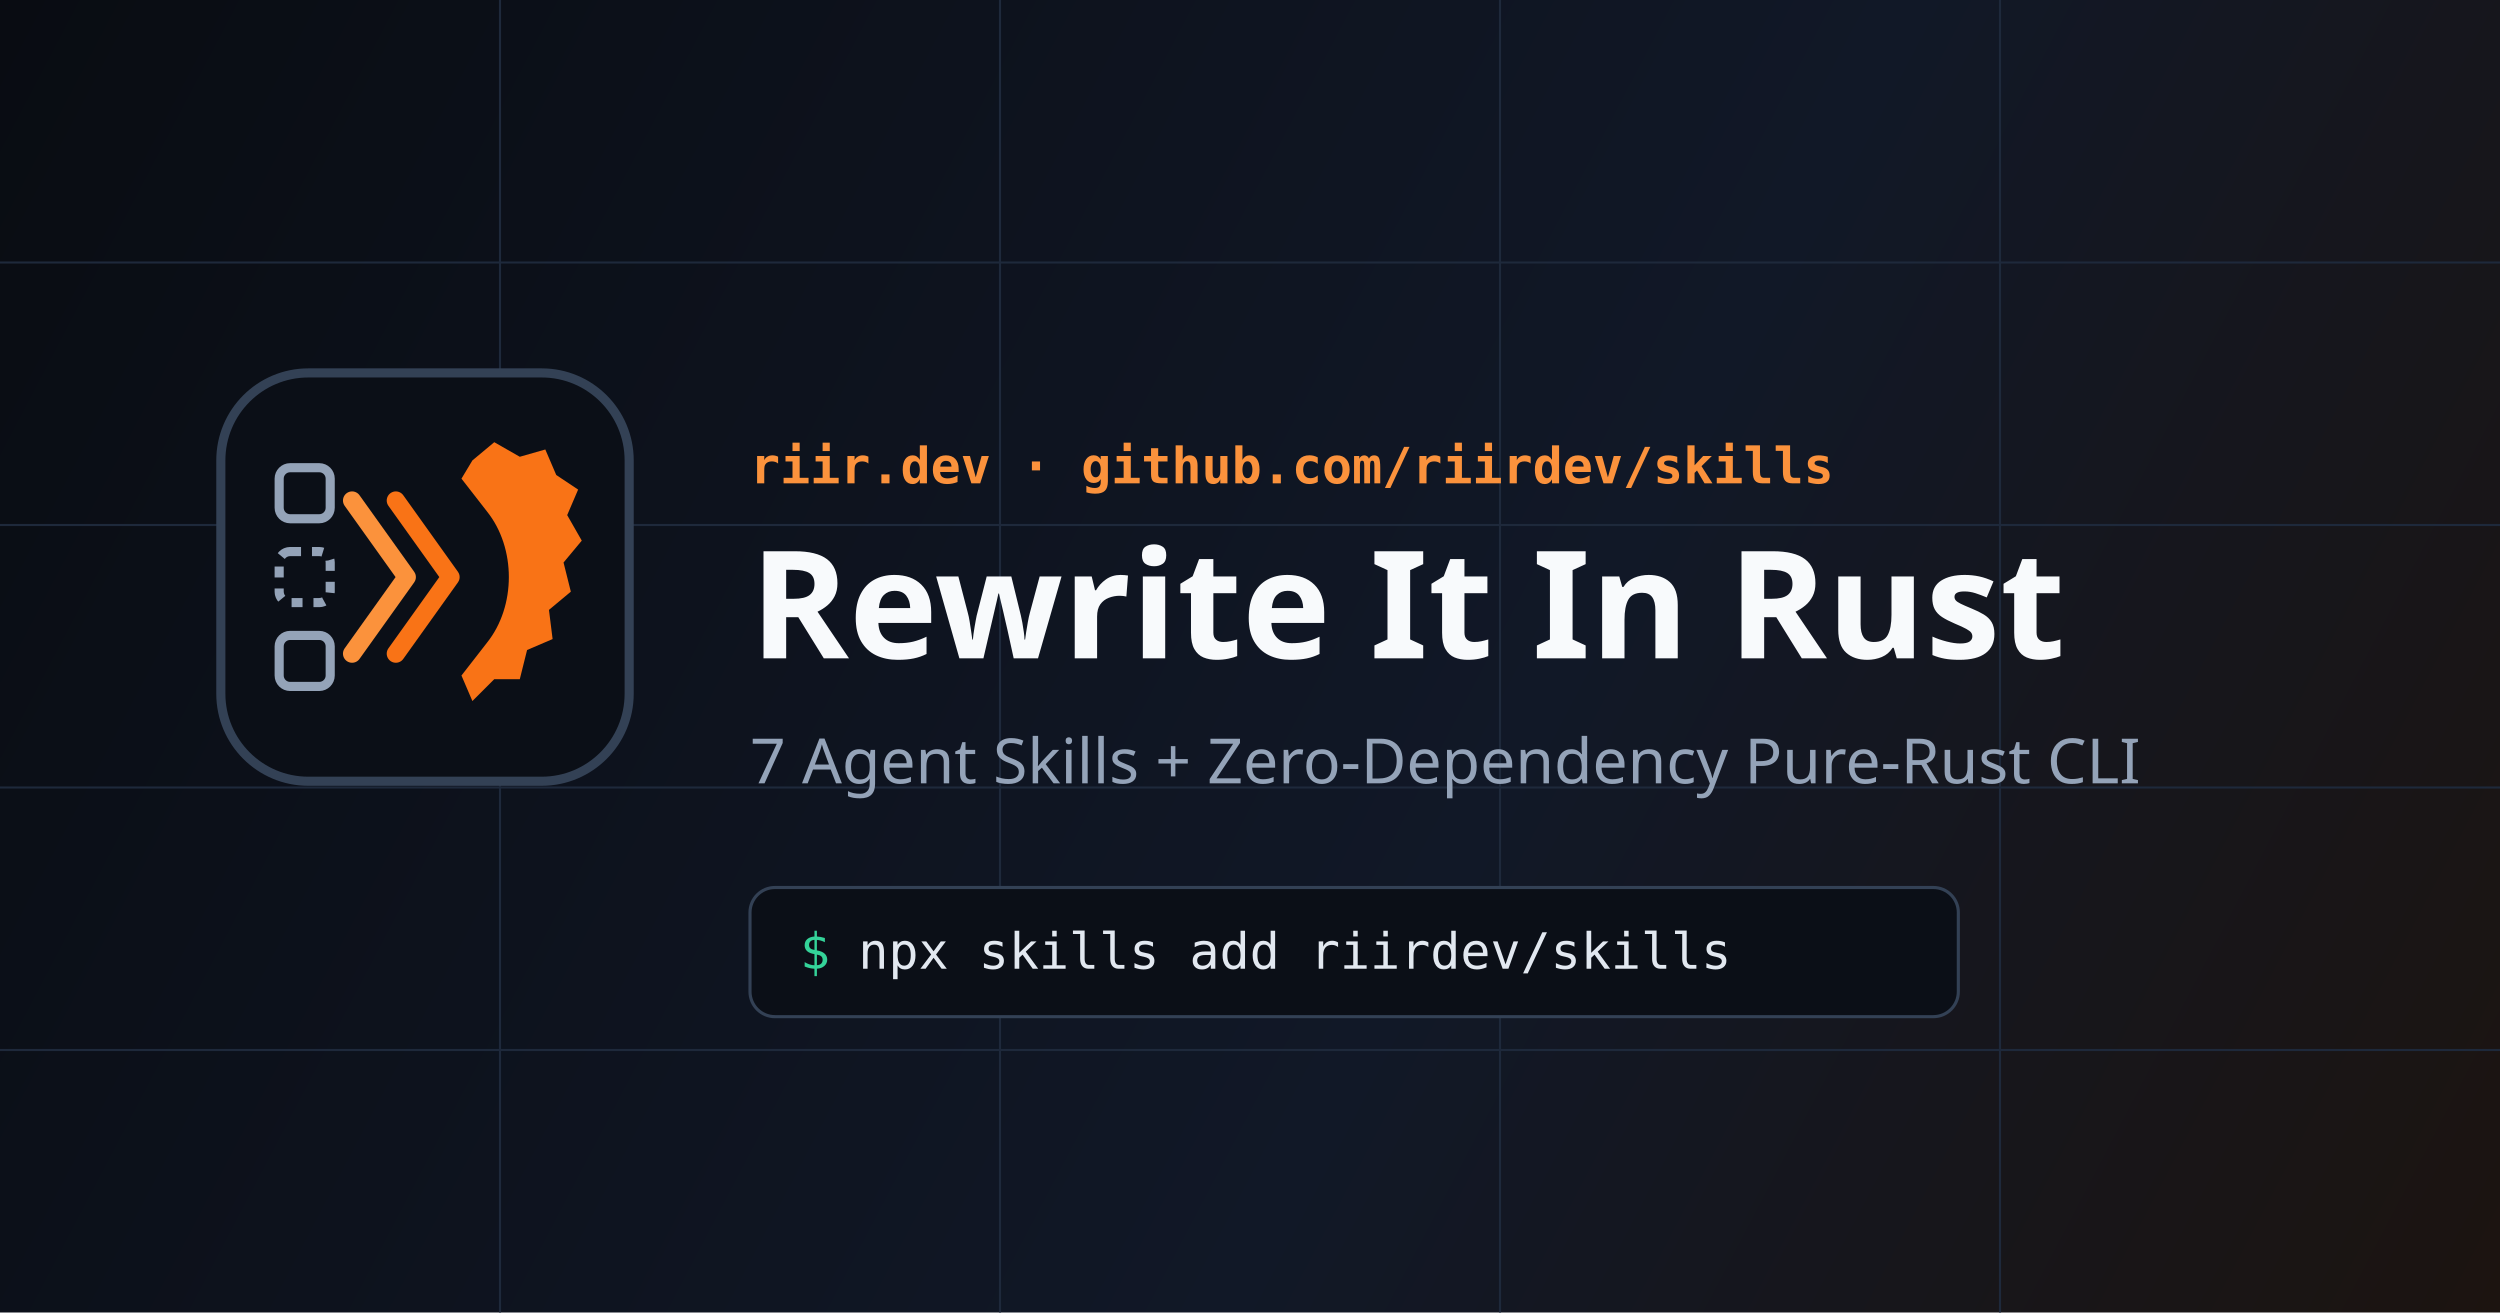
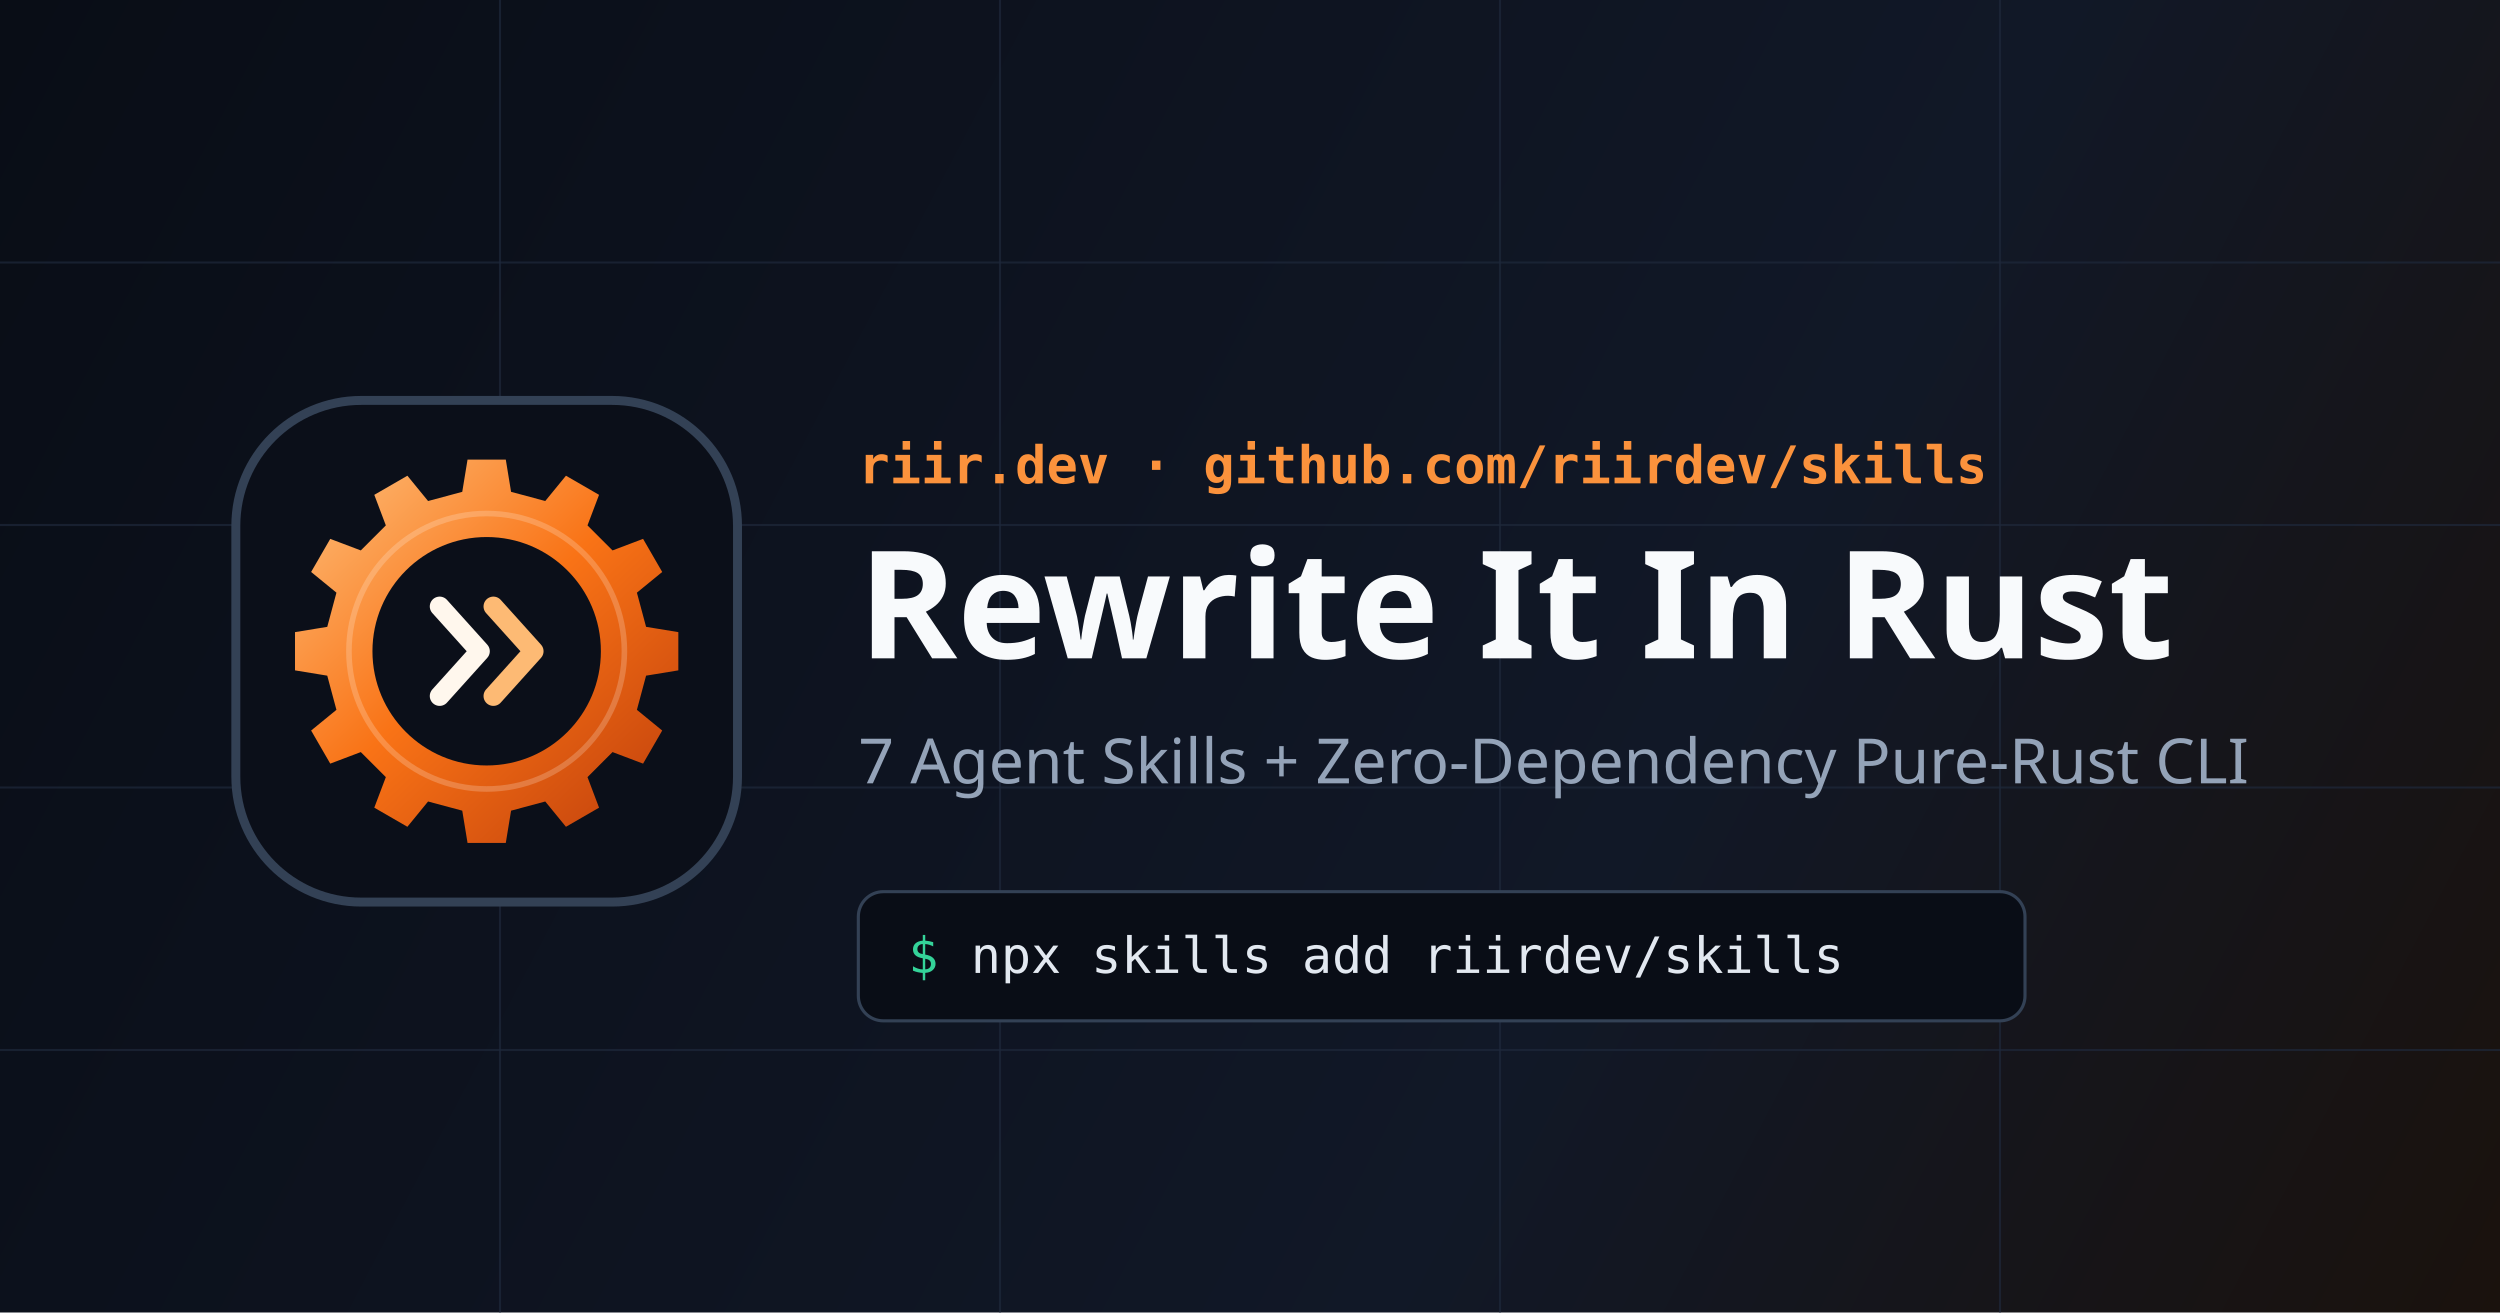
<svg xmlns="http://www.w3.org/2000/svg" viewBox="0 0 1200 630" fill="none">
  <defs>
    <linearGradient id="ogBg" x1="0" y1="0" x2="1200" y2="630" gradientUnits="userSpaceOnUse">
-       <stop offset="0%" stop-color="#090C12" />
-       <stop offset="60%" stop-color="#111827" />
-       <stop offset="100%" stop-color="#1C1410" />
+       <stop offset="0%" stop-color="#090D16" />
+       <stop offset="65%" stop-color="#111827" />
+       <stop offset="100%" stop-color="#1A120D" />
    </linearGradient>
-     <linearGradient id="ogCopper" x1="88" y1="150" x2="290" y2="350" gradientUnits="userSpaceOnUse">
+     <linearGradient id="ogCopper" x1="26" y1="24" x2="102" y2="104" gradientUnits="userSpaceOnUse">
      <stop offset="0%" stop-color="#FDBA74" />
-       <stop offset="50%" stop-color="#F97316" />
+       <stop offset="48%" stop-color="#F97316" />
      <stop offset="100%" stop-color="#C2410C" />
    </linearGradient>
  </defs>
  <rect width="1200" height="630" fill="url(#ogBg)" />
-   <g stroke="#1E293B" stroke-width="1">
+   <g stroke="#1E293B" stroke-width="1" stroke-opacity="0.7">
    <path d="M0 126H1200M0 252H1200M0 378H1200M0 504H1200" />
    <path d="M240 0V630M480 0V630M720 0V630M960 0V630" />
  </g>
-   <g transform="translate(92, 165) scale(1.75)">
-     <rect x="8" y="8" width="112" height="112" rx="24" fill="#0B0F17" stroke="#334155" stroke-width="2.5" />
-     <rect x="24" y="34" width="14" height="14" rx="3" stroke="#94A3B8" stroke-width="2.5" />
-     <rect x="24" y="57" width="14" height="14" rx="3" stroke="#94A3B8" stroke-width="2.5" stroke-dasharray="3 3" />
-     <rect x="24" y="80" width="14" height="14" rx="3" stroke="#94A3B8" stroke-width="2.5" />
-     <path d="M44 43L59 64L44 85" stroke="#FB923C" stroke-width="5" stroke-linecap="round" stroke-linejoin="round" />
-     <path d="M56 43L71 64L56 85" stroke="#F97316" stroke-width="5" stroke-linecap="round" stroke-linejoin="round" />
-     <path d="M77 32L83 27L90 31L97 29L100 36L106 40L103 47L107 54L102 60L104 68L98 73L99 81L92 84L90 92L83 92L77 98L74 91L81 82C89 72 89 56 81 46L74 37L77 32Z" fill="#F97316" />
+   <g transform="translate(96, 175) scale(2.15)">
+     <rect x="8" y="8" width="112" height="112" rx="28" fill="#0B0F19" stroke="#334155" stroke-width="2" />
+     <path fill-rule="evenodd" fill="url(#ogCopper)" d="M 50.92,30.46 L 58.55,28.41 L 59.73,21.21 L 68.27,21.21 L 69.45,28.41 L 69.45,28.41 L 77.08,30.46 L 81.70,24.81 L 89.09,29.08 L 86.51,35.90 L 86.51,35.90 L 92.10,41.49 L 98.92,38.91 L 103.19,46.30 L 97.54,50.92 L 97.54,50.92 L 99.59,58.55 L 106.79,59.73 L 106.79,68.27 L 99.59,69.45 L 99.59,69.45 L 97.54,77.08 L 103.19,81.70 L 98.92,89.09 L 92.10,86.51 L 92.10,86.51 L 86.51,92.10 L 89.09,98.92 L 81.70,103.19 L 77.08,97.54 L 77.08,97.54 L 69.45,99.59 L 68.27,106.79 L 59.73,106.79 L 58.55,99.59 L 58.55,99.59 L 50.92,97.54 L 46.30,103.19 L 38.91,98.92 L 41.49,92.10 L 41.49,92.10 L 35.90,86.51 L 29.08,89.09 L 24.81,81.70 L 30.46,77.08 L 30.46,77.08 L 28.41,69.45 L 21.21,68.27 L 21.21,59.73 L 28.41,58.55 L 28.41,58.55 L 30.46,50.92 L 24.81,46.30 L 29.08,38.91 L 35.90,41.49 L 35.90,41.49 L 41.49,35.90 L 38.91,29.08 L 46.30,24.81 L 50.92,30.46 Z M 89.50,64.00 A 25.50,25.50 0 1,0 38.50,64.00 A 25.50,25.50 0 1,0 89.50,64.00 Z" />
+     <circle cx="64" cy="64" r="30.75" stroke="#FFF7ED" stroke-opacity="0.22" stroke-width="1.25" />
+     <path d="M53.5 54L62.5 64L53.5 74" stroke="#FFF7ED" stroke-width="4.4" stroke-linecap="round" stroke-linejoin="round" />
+     <path d="M65.5 54L74.5 64L65.5 74" stroke="#FDBA74" stroke-width="4.4" stroke-linecap="round" stroke-linejoin="round" />
  </g>
-   <text x="360" y="232" fill="#FB923C" font-family="ui-monospace, SFMono-Regular, Menlo, monospace" font-size="24" font-weight="600">riir.dev · github.com/riirdev/skills</text>
-   <text x="360" y="316" fill="#F8FAFC" font-family="ui-sans-serif, system-ui, sans-serif" font-size="72" font-weight="800">Rewrite It In Rust</text>
-   <text x="360" y="376" fill="#94A3B8" font-family="ui-sans-serif, system-ui, sans-serif" font-size="30">7 Agent Skills + Zero-Dependency Pure-Rust CLI</text>
-   <g transform="translate(360, 426)">
-     <rect width="580" height="62" rx="12" fill="#0B0F17" stroke="#334155" stroke-width="1.5" />
+   <text x="412" y="232" fill="#FB923C" font-family="ui-monospace, SFMono-Regular, Menlo, monospace" font-size="25" font-weight="600">riir.dev · github.com/riirdev/skills</text>
+   <text x="412" y="316" fill="#F8FAFC" font-family="ui-sans-serif, system-ui, sans-serif" font-size="72" font-weight="800">Rewrite It In Rust</text>
+   <text x="412" y="376" fill="#94A3B8" font-family="ui-sans-serif, system-ui, sans-serif" font-size="30">7 Agent Skills + Zero-Dependency Pure-Rust CLI</text>
+   <g transform="translate(412, 428)">
+     <rect width="560" height="62" rx="12" fill="#090D16" stroke="#334155" stroke-width="1.5" />
    <text x="24" y="39" fill="#34D399" font-family="ui-monospace, SFMono-Regular, Menlo, monospace" font-size="24">$</text>
-     <text x="52" y="39" fill="#E2E8F0" font-family="ui-monospace, SFMono-Regular, Menlo, monospace" font-size="24">npx skills add riirdev/skills</text>
+     <text x="54" y="39" fill="#E2E8F0" font-family="ui-monospace, SFMono-Regular, Menlo, monospace" font-size="24">npx skills add riirdev/skills</text>
  </g>
</svg>
